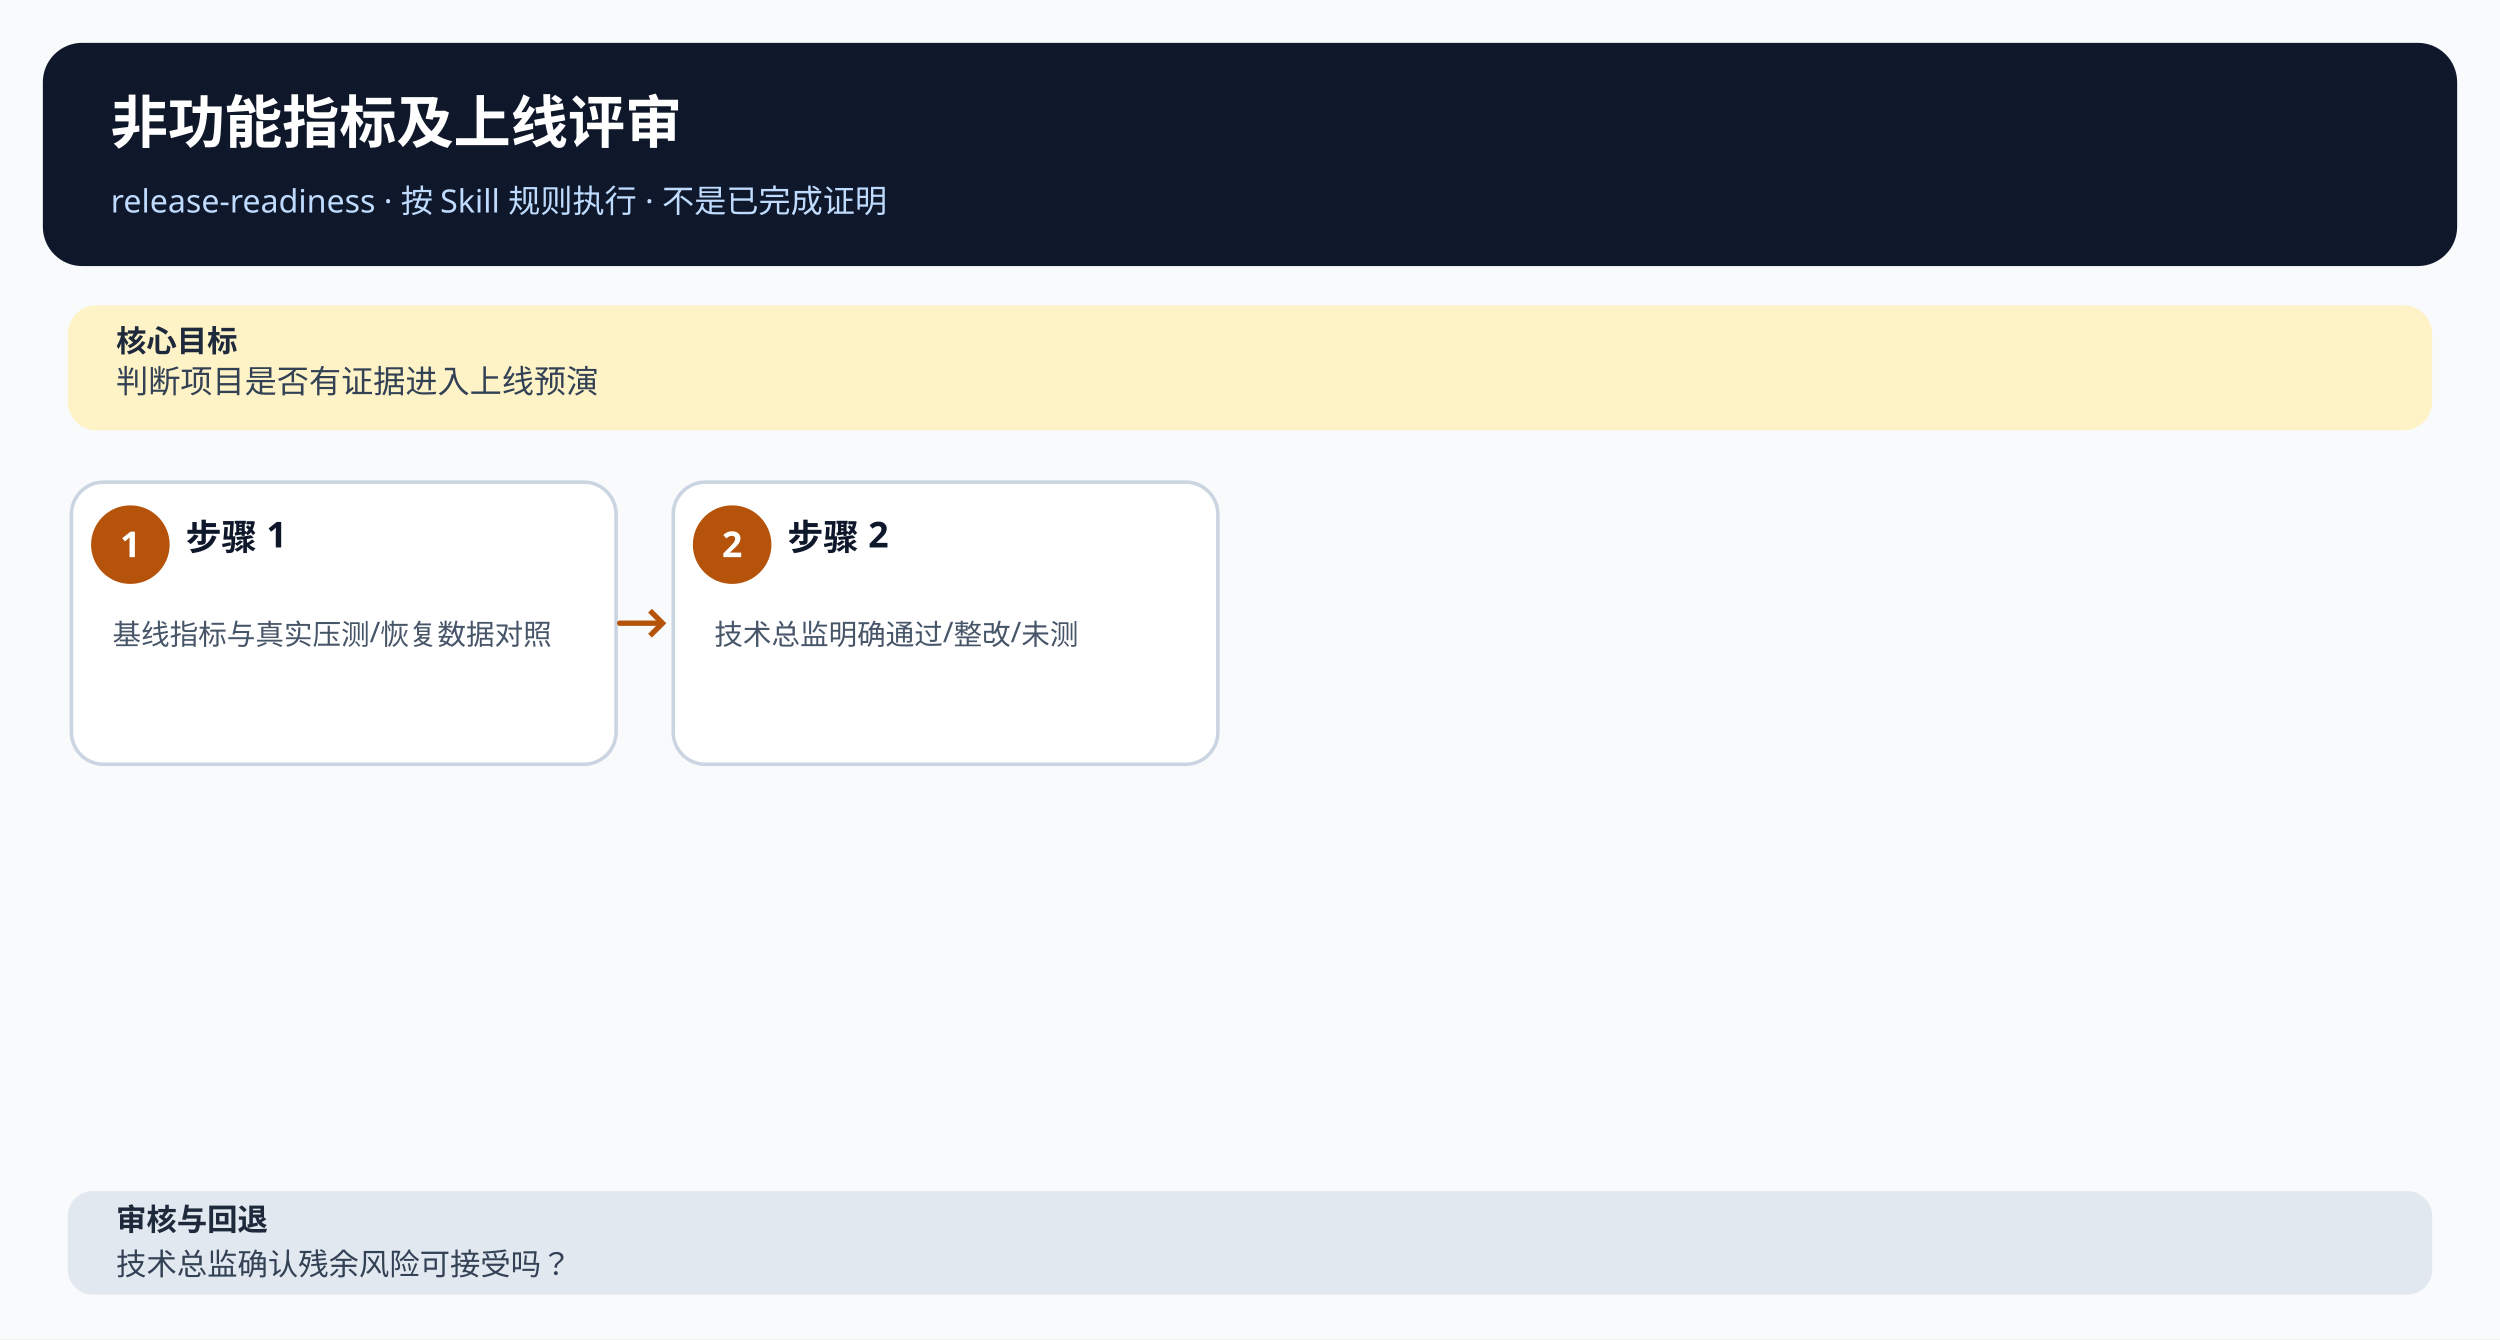
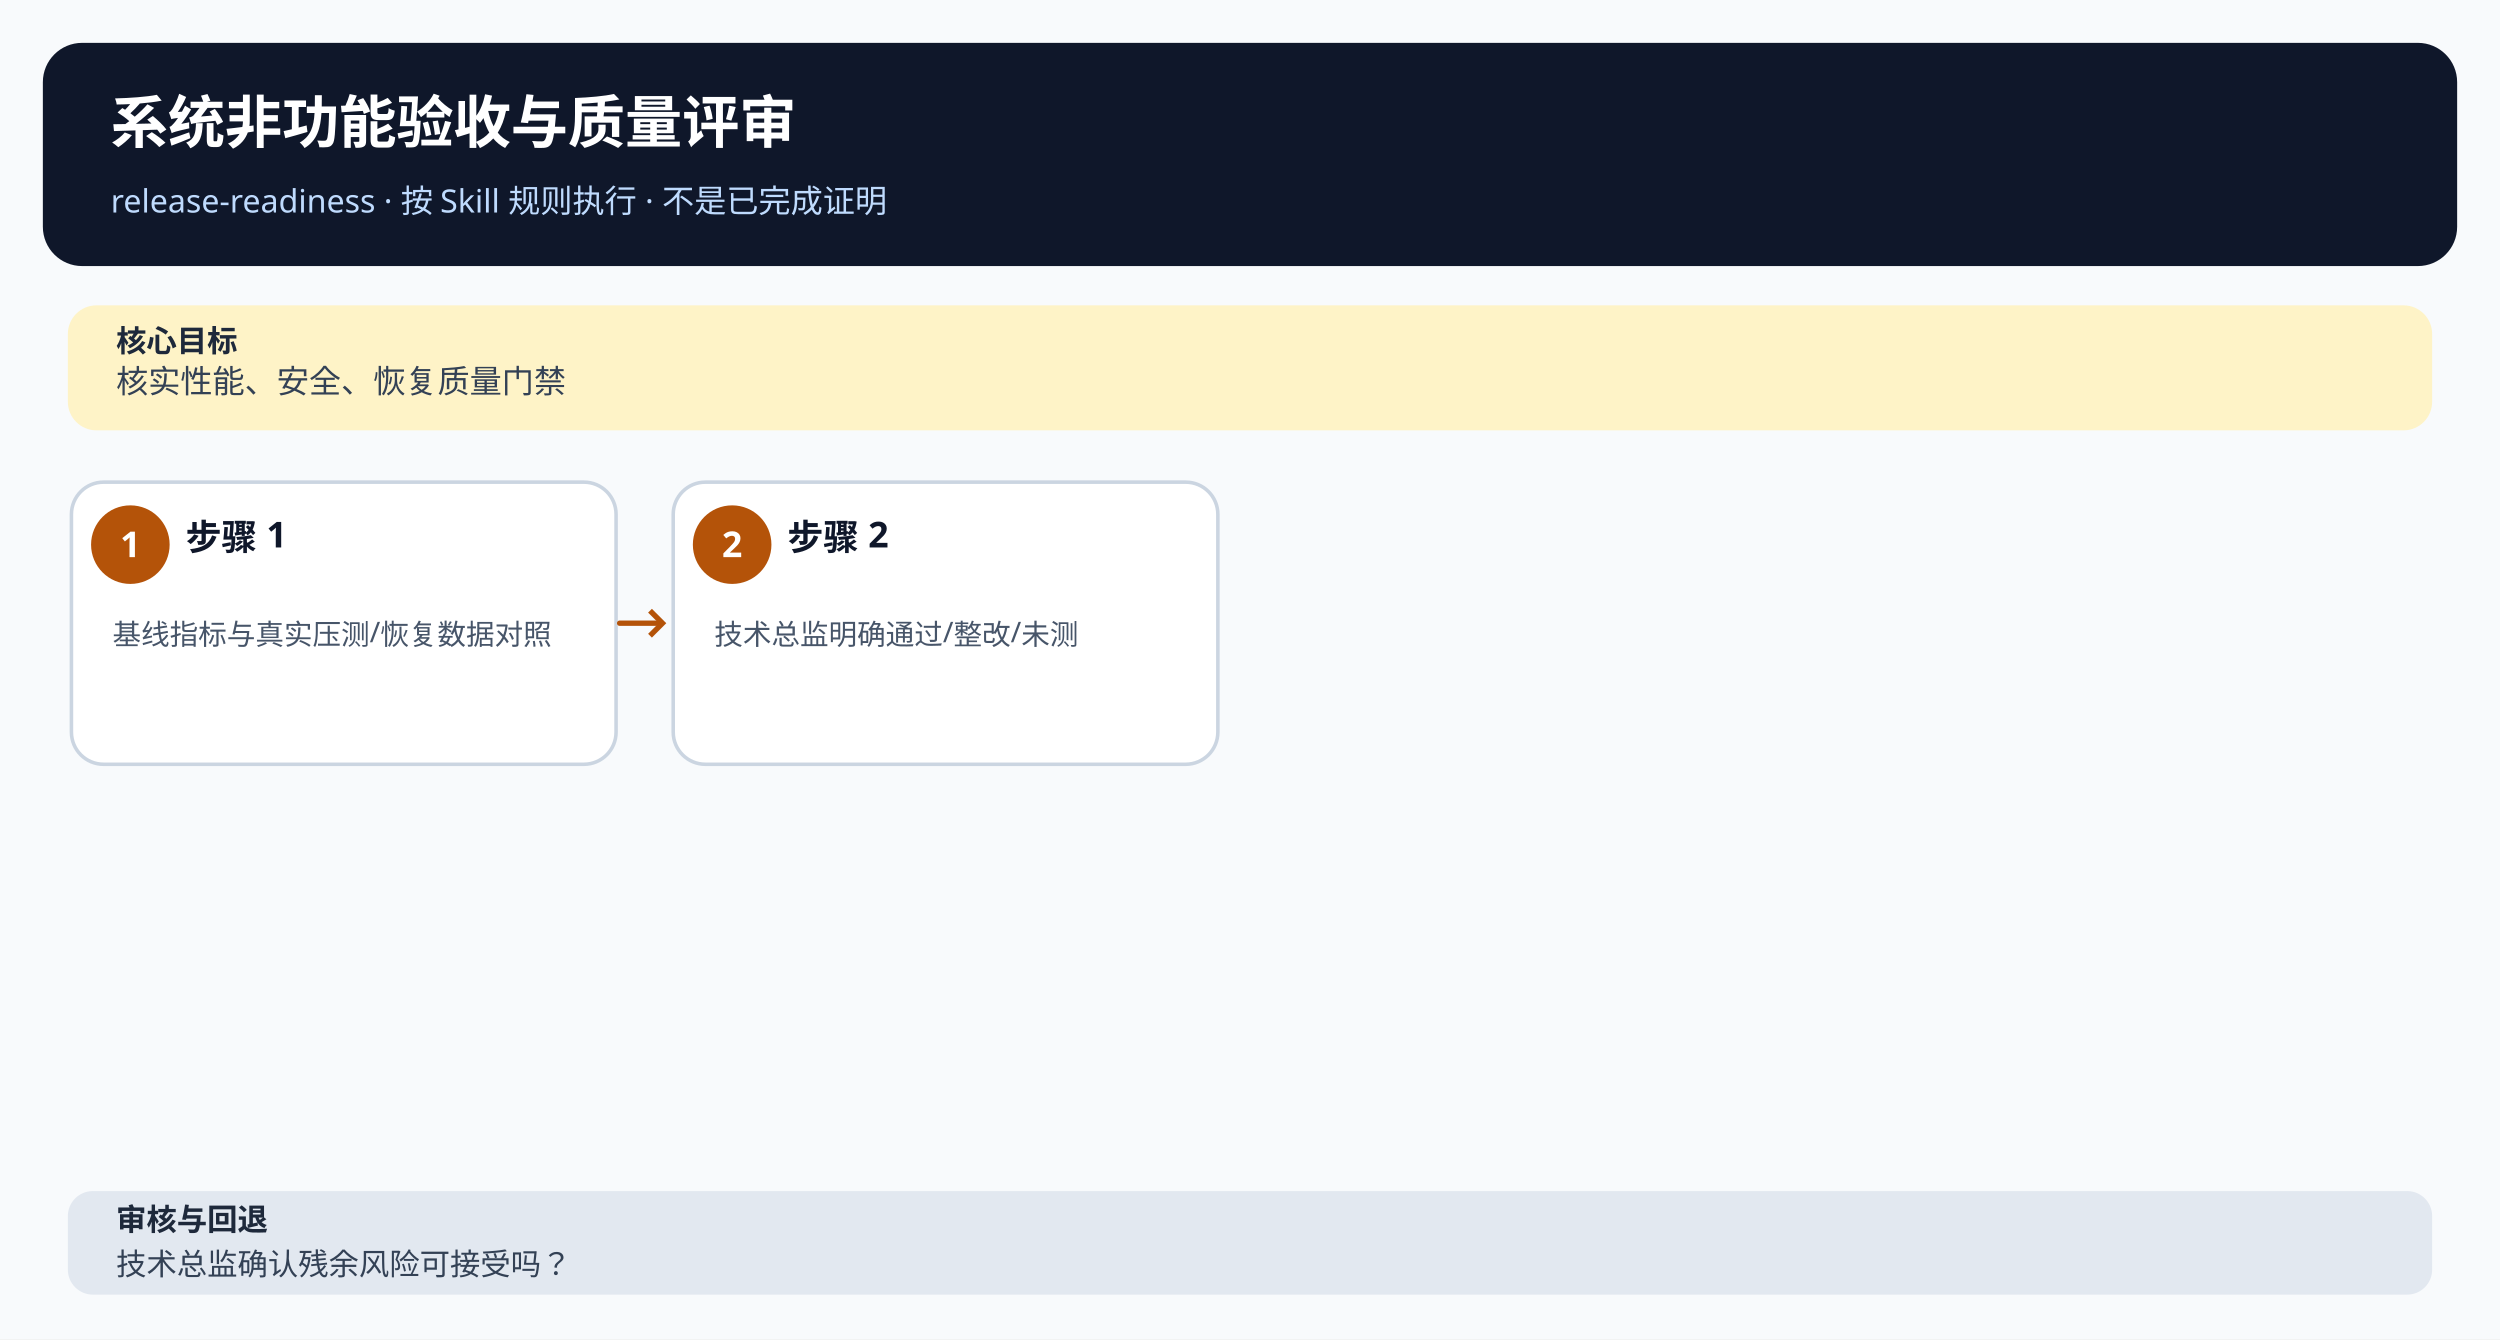
<svg xmlns="http://www.w3.org/2000/svg" width="1400" height="750" viewBox="0 0 1400 750" role="img" aria-label="release-readiness的执行流程图">
  <rect width="1400" height="750" fill="#f8fafc" />
  <rect x="24" y="24" width="1352" height="125" rx="22" fill="#0f172a" />
-   <text x="62" y="80" fill="#fff" font-size="32" font-weight="700" font-family="sans-serif">非功能指标及上线评审</text>
+   <text x="62" y="80" fill="#fff" font-size="32" font-weight="700" font-family="sans-serif">系统非功能验收与质量评审</text>
  <text x="62" y="119" fill="#bfdbfe" font-size="18" font-family="sans-serif">release-readiness · 按 Skill 规则执行 · 不是已完成证明</text>
  <rect x="38" y="171" width="1324" height="70" rx="16" fill="#fef3c7" />
  <text x="65" y="197" fill="#1e293b" font-size="17" font-weight="700" font-family="sans-serif">核心目标</text>
-   <text x="65" y="220" fill="#334155" font-size="18" font-family="sans-serif">判断项目是否有证据进入上线预演</text>
+   <text x="65" y="220" fill="#334155" font-size="18" font-family="sans-serif">核实性能、安全、恢复质量门禁</text>
  <rect x="40" y="270" width="305" height="158" rx="18" fill="#fff" stroke="#cbd5e1" stroke-width="2" />
  <circle cx="73" cy="305" r="22" fill="#b45309" />
  <text x="73" y="312" fill="#fff" text-anchor="middle" font-size="20" font-weight="700" font-family="sans-serif">1</text>
  <text x="104" y="308" fill="#0f172a" font-size="20" font-weight="700" font-family="sans-serif">步骤 1</text>
  <text x="63" y="361" fill="#475569" font-size="16" font-family="sans-serif">基线指标与真实压测/恢复数据对照</text>
  <path d="M347,349 H369" stroke="#b45309" stroke-width="3" stroke-linecap="round" />
  <path d="M364,342 L371,349 L364,356" fill="none" stroke="#b45309" stroke-width="3" />
  <rect x="377" y="270" width="305" height="158" rx="18" fill="#fff" stroke="#cbd5e1" stroke-width="2" />
  <circle cx="410" cy="305" r="22" fill="#b45309" />
  <text x="410" y="312" fill="#fff" text-anchor="middle" font-size="20" font-weight="700" font-family="sans-serif">2</text>
  <text x="441" y="308" fill="#0f172a" font-size="20" font-weight="700" font-family="sans-serif">步骤 2</text>
  <text x="400" y="361" fill="#475569" font-size="16" font-family="sans-serif">技术总监明确通过/整改/未测</text>
  <rect x="38" y="667" width="1324" height="58" rx="14" fill="#e2e8f0" />
  <text x="65" y="689" fill="#1e293b" font-size="17" font-weight="700" font-family="sans-serif">审核与回退</text>
  <text x="65" y="714" fill="#334155" font-size="17" font-family="sans-serif">技术总监确认残余风险可接受吗？</text>
</svg>
